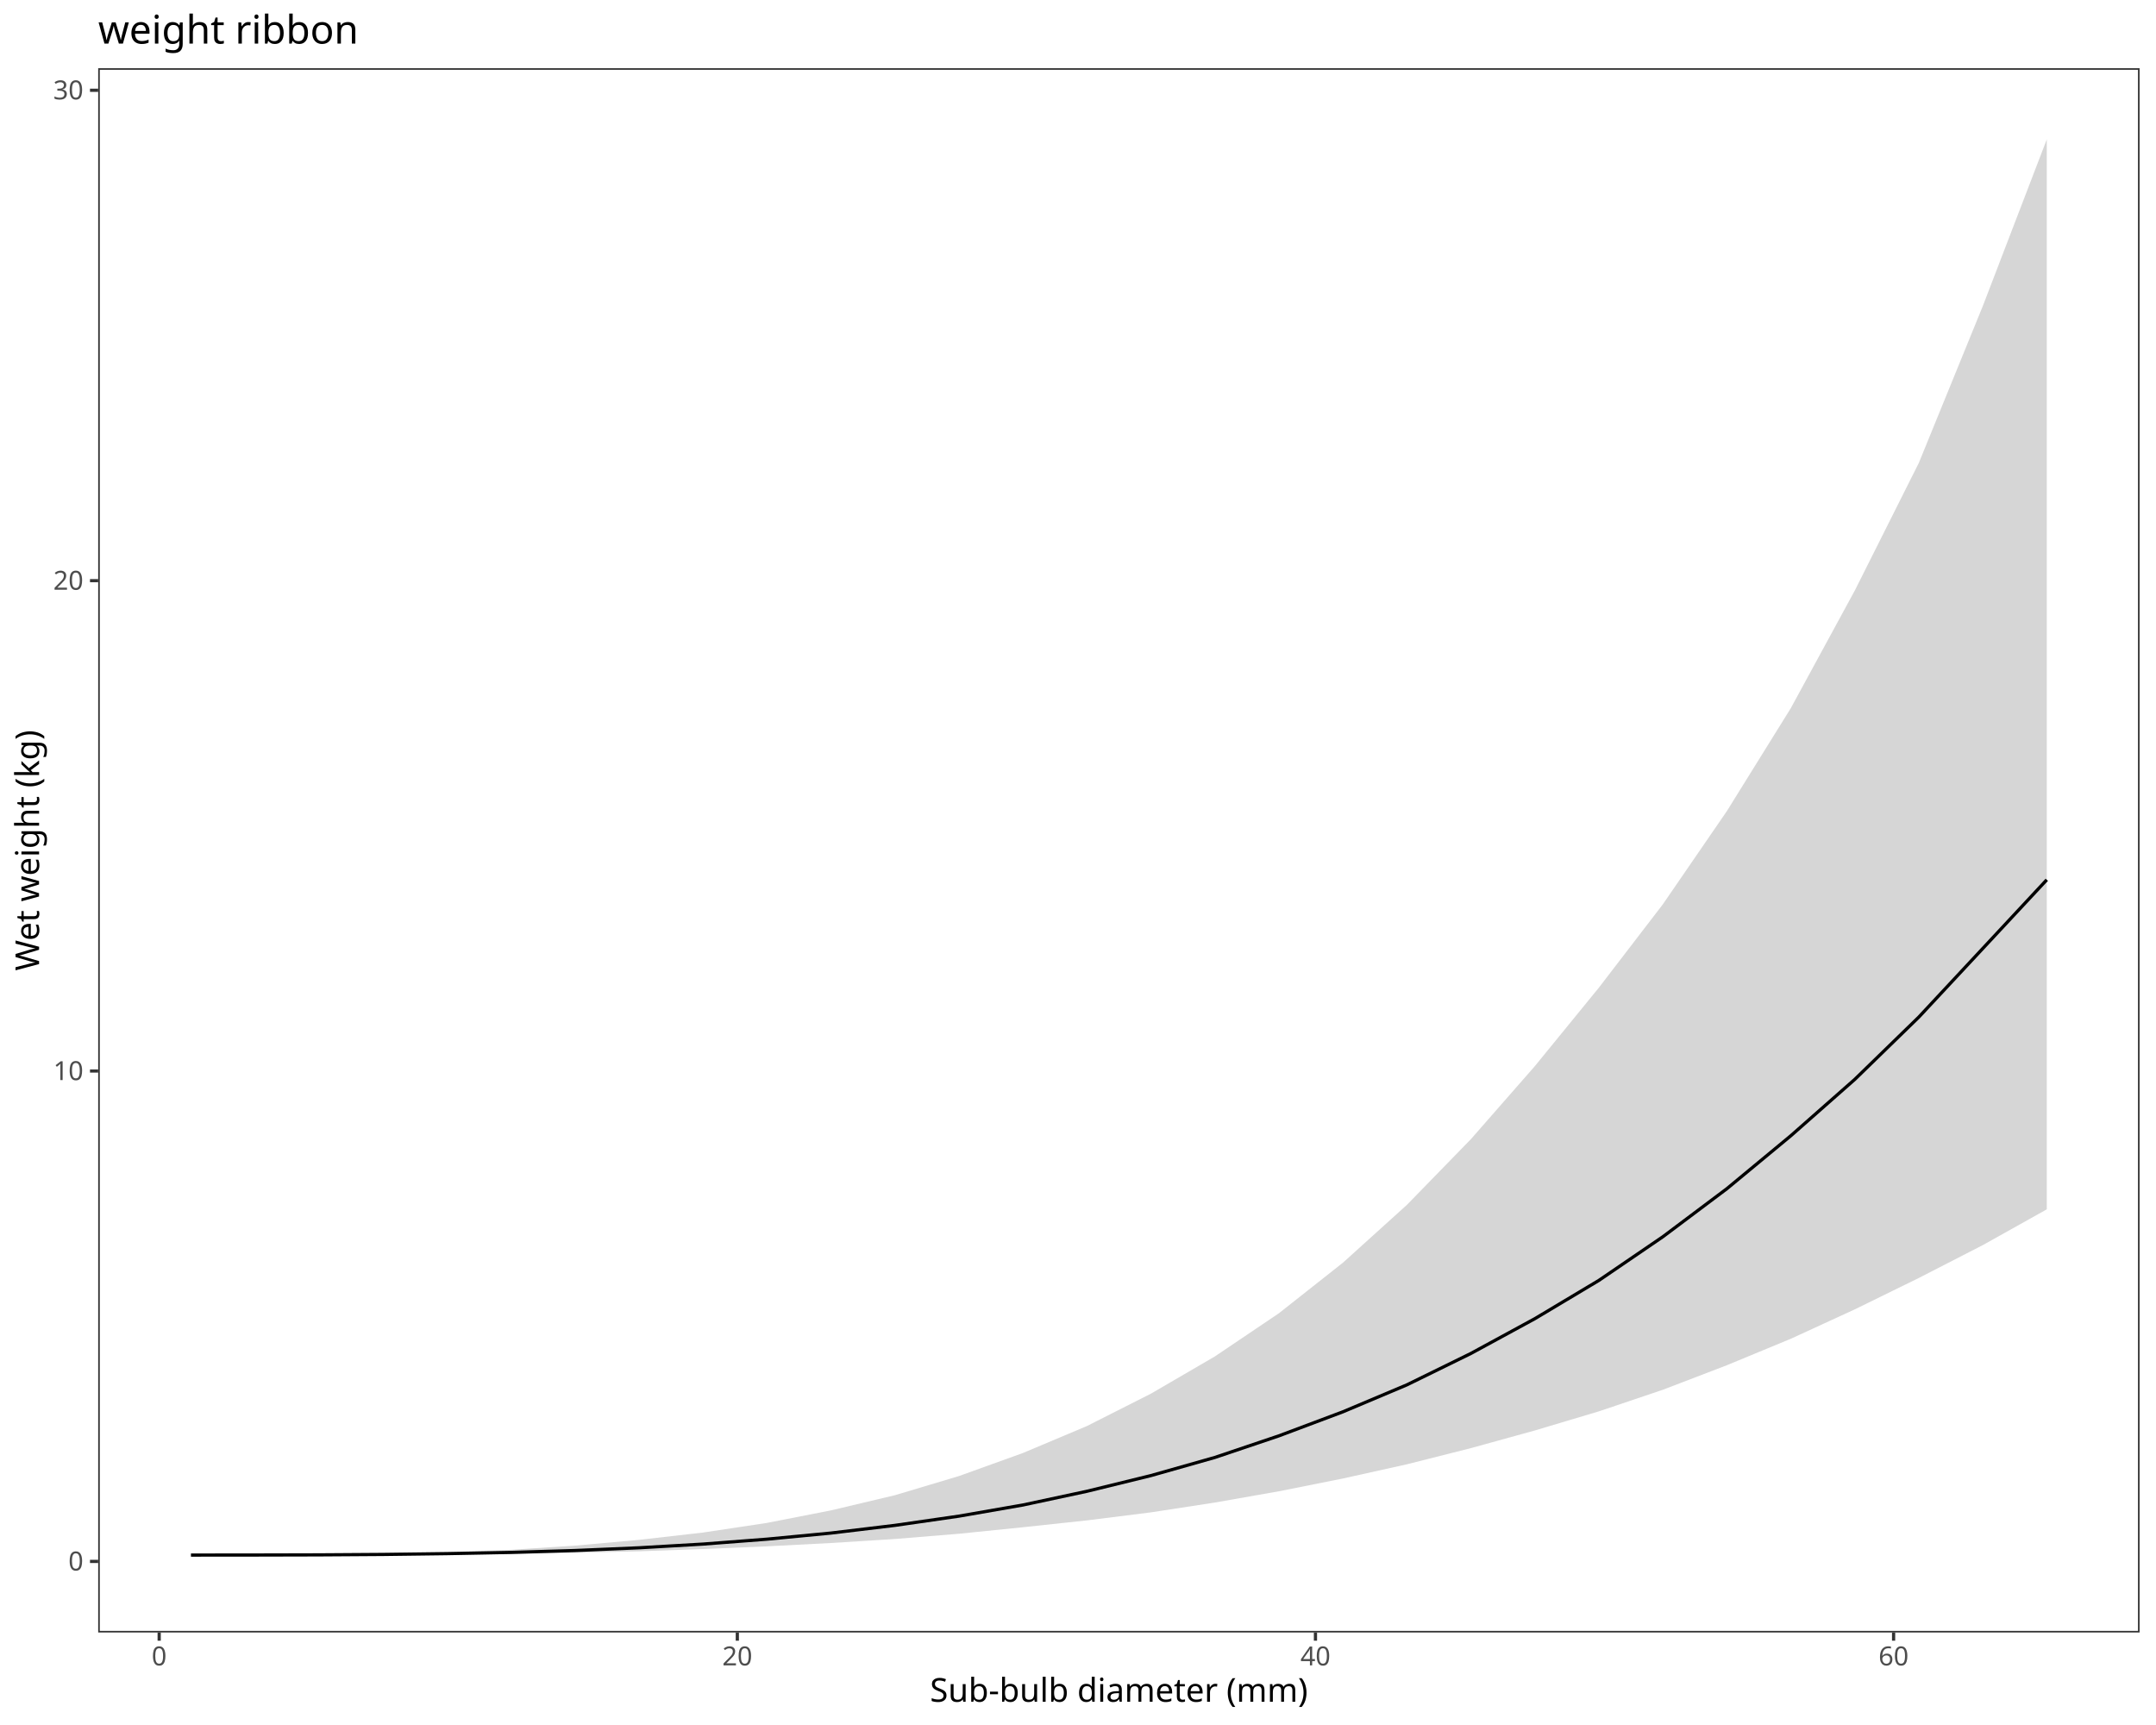
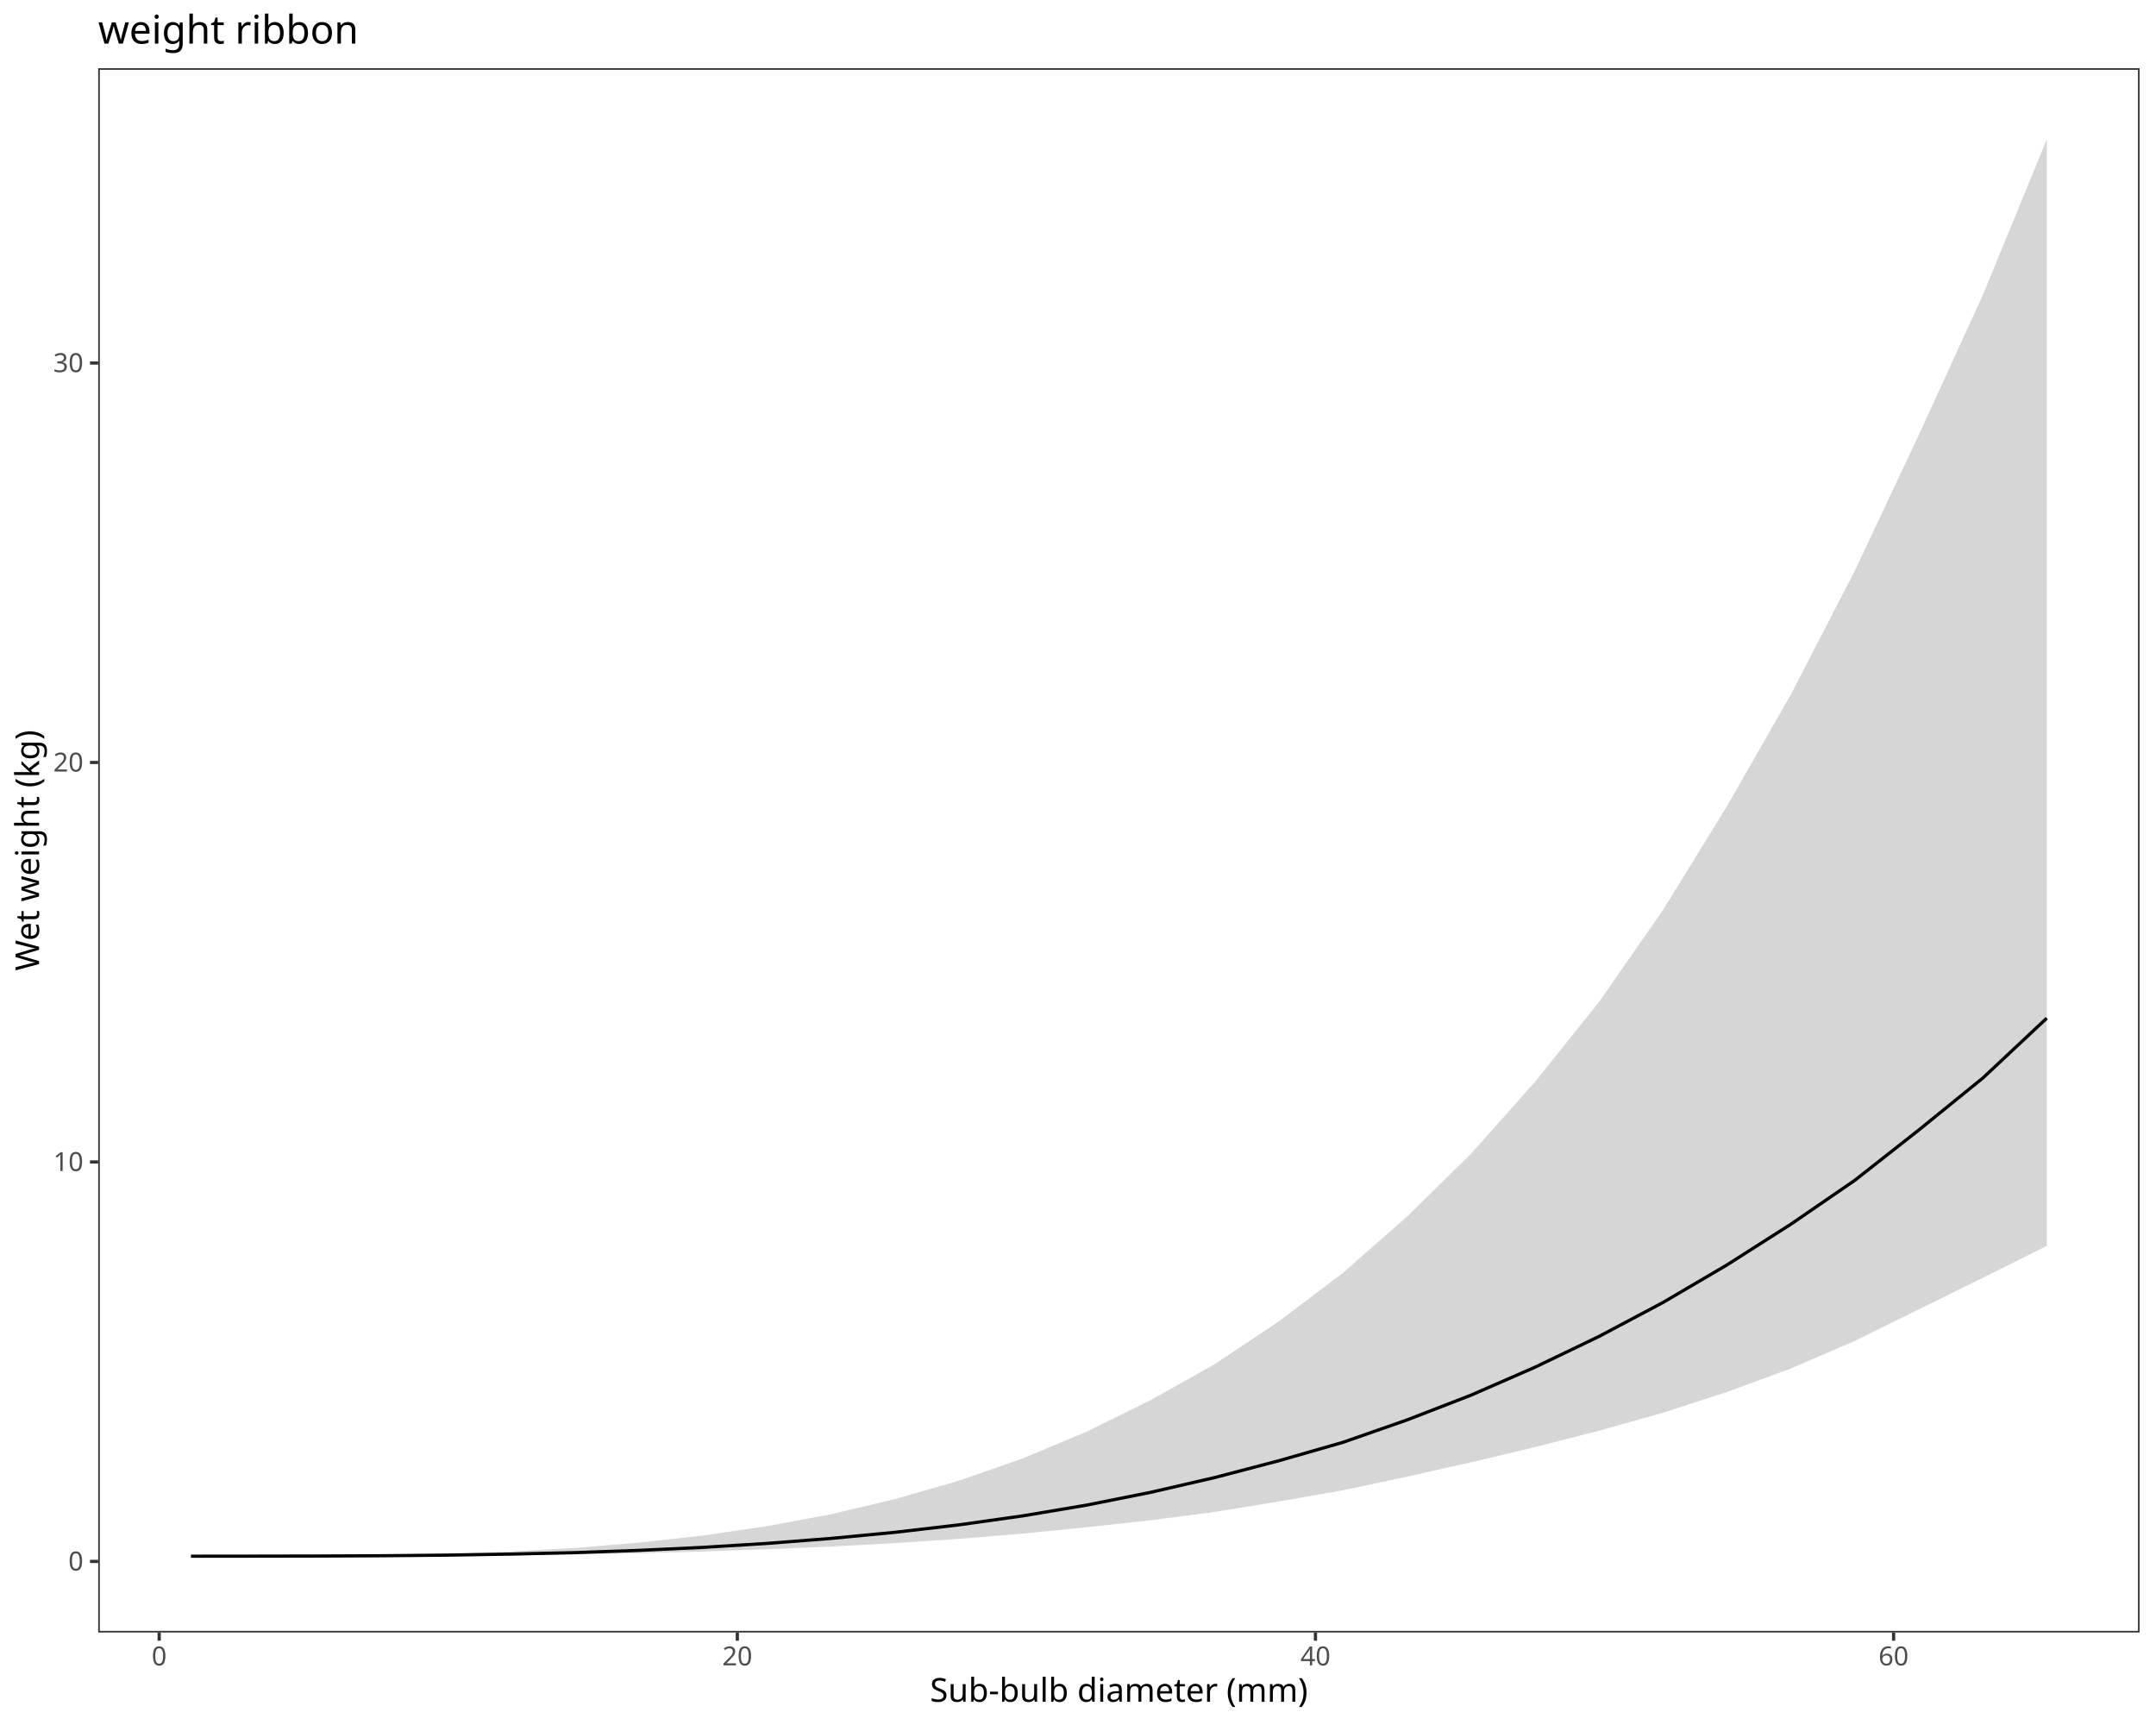
<svg xmlns="http://www.w3.org/2000/svg" class="svglite" data-engine-version="2.0" width="720.00pt" height="576.00pt" viewBox="0 0 720.00 576.00">
  <defs>
    <style type="text/css">
    .svglite line, .svglite polyline, .svglite polygon, .svglite path, .svglite rect, .svglite circle {
      fill: none;
      stroke: #000000;
      stroke-linecap: round;
      stroke-linejoin: round;
      stroke-miterlimit: 10.00;
    }
  </style>
  </defs>
  <rect width="100%" height="100%" style="stroke: none; fill: #FFFFFF;" />
  <defs>
    <clipPath id="cpMC4wMHw3MjAuMDB8MC4wMHw1NzYuMDA=">
      <rect x="0.00" y="0.00" width="720.00" height="576.00" />
    </clipPath>
  </defs>
  <g clip-path="url(#cpMC4wMHw3MjAuMDB8MC4wMHw1NzYuMDA=)">
    <rect x="0.00" y="0.00" width="720.00" height="576.00" style="stroke-width: 1.07; stroke: #FFFFFF; fill: #FFFFFF;" />
  </g>
  <defs>
    <clipPath id="cpMzIuNzl8NzE0LjUyfDIyLjc4fDU0NS4xMQ==">
      <rect x="32.79" y="22.78" width="681.73" height="522.33" />
    </clipPath>
  </defs>
  <g clip-path="url(#cpMzIuNzl8NzE0LjUyfDIyLjc4fDU0NS4xMQ==)">
    <rect x="32.79" y="22.78" width="681.73" height="522.33" style="stroke-width: 1.07; stroke: none; fill: #FFFFFF;" />
-     <polygon points="63.78,518.77 85.15,518.77 106.52,518.72 127.89,518.60 149.26,518.26 170.63,517.49 192.01,516.11 213.38,514.18 234.75,511.74 256.12,508.52 277.49,504.34 298.86,499.27 320.23,492.88 341.60,485.18 362.97,476.18 384.34,465.37 405.71,452.93 427.08,438.52 448.45,421.65 469.83,402.33 491.20,380.39 512.57,355.99 533.94,329.80 555.31,301.96 576.68,270.85 598.05,236.46 619.42,197.17 640.79,154.59 662.16,102.20 683.53,46.53 683.53,403.81 662.16,415.76 640.79,426.73 619.42,437.21 598.05,447.03 576.68,455.87 555.31,464.06 533.94,471.27 512.57,477.65 491.20,483.55 469.83,488.95 448.45,493.70 427.08,497.96 405.71,501.72 384.34,505.00 362.97,507.68 341.60,509.97 320.23,512.14 298.86,513.89 277.49,515.23 256.12,516.34 234.75,517.24 213.38,518.00 192.01,518.49 170.63,518.90 149.26,519.19 127.89,519.42 106.52,519.59 85.15,519.63 63.78,519.67 " style="stroke-width: 0.00; stroke: none; stroke-linecap: butt; fill: #333333; fill-opacity: 0.20;" />
-     <polyline points="63.78,518.77 85.15,518.77 106.52,518.72 127.89,518.60 149.26,518.26 170.63,517.49 192.01,516.11 213.38,514.18 234.75,511.74 256.12,508.52 277.49,504.34 298.86,499.27 320.23,492.88 341.60,485.18 362.97,476.18 384.34,465.37 405.71,452.93 427.08,438.52 448.45,421.65 469.83,402.33 491.20,380.39 512.57,355.99 533.94,329.80 555.31,301.96 576.68,270.85 598.05,236.46 619.42,197.17 640.79,154.59 662.16,102.20 683.53,46.53 " style="stroke-width: 1.07; stroke: none; stroke-linecap: butt;" />
-     <polyline points="683.53,403.81 662.16,415.76 640.79,426.73 619.42,437.21 598.05,447.03 576.68,455.87 555.31,464.06 533.94,471.27 512.57,477.65 491.20,483.55 469.83,488.95 448.45,493.70 427.08,497.96 405.71,501.72 384.34,505.00 362.97,507.68 341.60,509.97 320.23,512.14 298.86,513.89 277.49,515.23 256.12,516.34 234.75,517.24 213.38,518.00 192.01,518.49 170.63,518.90 149.26,519.19 127.89,519.42 106.52,519.59 85.15,519.63 63.78,519.67 " style="stroke-width: 1.07; stroke: none; stroke-linecap: butt;" />
-     <polyline points="63.78,519.26 85.15,519.24 106.52,519.19 127.89,519.05 149.26,518.78 170.63,518.37 192.01,517.74 213.38,516.83 234.75,515.59 256.12,513.95 277.49,511.91 298.86,509.34 320.23,506.26 341.60,502.54 362.97,497.96 384.34,492.72 405.71,486.66 427.08,479.45 448.45,471.43 469.83,462.42 491.20,451.94 512.57,440.32 533.94,427.55 555.31,412.97 576.68,396.93 598.05,379.24 619.42,360.41 640.79,339.62 662.16,316.70 683.53,293.77 " style="stroke-width: 1.07; stroke-linecap: butt;" />
+     <polygon points="63.78,519.25 85.15,519.25 106.52,519.20 127.89,519.09 149.26,518.76 170.63,518.08 192.01,516.88 213.38,515.11 234.75,512.74 256.12,509.61 277.49,505.63 298.86,500.56 320.23,494.43 341.60,486.96 362.97,478.02 384.34,467.48 405.71,455.48 427.08,441.21 448.45,425.07 469.83,406.26 491.20,385.32 512.57,361.31 533.94,334.63 555.31,303.96 576.68,269.28 598.05,231.93 619.42,190.58 640.79,145.23 662.16,98.55 683.53,46.53 683.53,416.00 662.16,426.67 640.79,437.21 619.42,447.74 598.05,456.95 576.68,464.82 555.31,471.75 533.94,477.75 512.57,483.22 491.20,488.29 469.83,493.09 448.45,497.63 427.08,501.36 405.71,504.83 384.34,507.63 362.97,509.95 341.60,512.07 320.23,513.85 298.86,515.26 277.49,516.42 256.12,517.32 234.75,518.05 213.38,518.65 192.01,519.04 170.63,519.34 149.26,519.60 127.89,519.78 106.52,519.90 85.15,519.96 63.78,519.97 " style="stroke-width: 0.00; stroke: none; stroke-linecap: butt; fill: #333333; fill-opacity: 0.20;" />
+     <polyline points="63.78,519.25 85.15,519.25 106.52,519.20 127.89,519.09 149.26,518.76 170.63,518.08 192.01,516.88 213.38,515.11 234.75,512.74 256.12,509.61 277.49,505.63 298.86,500.56 320.23,494.43 341.60,486.96 362.97,478.02 384.34,467.48 405.71,455.48 427.08,441.21 448.45,425.07 469.83,406.26 491.20,385.32 512.57,361.31 533.94,334.63 555.31,303.96 576.68,269.28 598.05,231.93 619.42,190.58 640.79,145.23 662.16,98.55 683.53,46.53 " style="stroke-width: 1.07; stroke: none; stroke-linecap: butt;" />
+     <polyline points="683.53,416.00 662.16,426.67 640.79,437.21 619.42,447.74 598.05,456.95 576.68,464.82 555.31,471.75 533.94,477.75 512.57,483.22 491.20,488.29 469.83,493.09 448.45,497.63 427.08,501.36 405.71,504.83 384.34,507.63 362.97,509.95 341.60,512.07 320.23,513.85 298.86,515.26 277.49,516.42 256.12,517.32 234.75,518.05 213.38,518.65 192.01,519.04 170.63,519.34 149.26,519.60 127.89,519.78 106.52,519.90 85.15,519.96 63.78,519.97 " style="stroke-width: 1.07; stroke: none; stroke-linecap: butt;" />
+     <polyline points="63.78,519.64 85.15,519.62 106.52,519.58 127.89,519.48 149.26,519.28 170.63,518.93 192.01,518.44 213.38,517.69 234.75,516.69 256.12,515.37 277.49,513.70 298.86,511.66 320.23,509.17 341.60,506.16 362.97,502.56 384.34,498.29 405.71,493.36 427.08,487.76 448.45,481.62 469.83,474.15 491.20,465.88 512.57,456.55 533.94,446.28 555.31,434.94 576.68,422.40 598.05,408.79 619.42,394.12 640.79,377.32 662.16,359.98 683.53,339.97 " style="stroke-width: 1.07; stroke-linecap: butt;" />
    <rect x="32.79" y="22.78" width="681.73" height="522.33" style="stroke-width: 1.07; stroke: #333333;" />
  </g>
  <g clip-path="url(#cpMC4wMHw3MjAuMDB8MC4wMHw1NzYuMDA=)">
    <text x="27.86" y="524.40" text-anchor="end" style="font-size: 8.80px; fill: #4D4D4D; font-family: sans;" textLength="4.89px" lengthAdjust="spacingAndGlyphs">0</text>
-     <text x="27.86" y="360.66" text-anchor="end" style="font-size: 8.80px; fill: #4D4D4D; font-family: sans;" textLength="9.79px" lengthAdjust="spacingAndGlyphs">10</text>
-     <text x="27.86" y="196.92" text-anchor="end" style="font-size: 8.80px; fill: #4D4D4D; font-family: sans;" textLength="9.79px" lengthAdjust="spacingAndGlyphs">20</text>
-     <text x="27.86" y="33.18" text-anchor="end" style="font-size: 8.80px; fill: #4D4D4D; font-family: sans;" textLength="9.79px" lengthAdjust="spacingAndGlyphs">30</text>
+     <text x="27.86" y="391.02" text-anchor="end" style="font-size: 8.80px; fill: #4D4D4D; font-family: sans;" textLength="9.79px" lengthAdjust="spacingAndGlyphs">10</text>
+     <text x="27.86" y="257.63" text-anchor="end" style="font-size: 8.80px; fill: #4D4D4D; font-family: sans;" textLength="9.79px" lengthAdjust="spacingAndGlyphs">20</text>
+     <text x="27.86" y="124.25" text-anchor="end" style="font-size: 8.80px; fill: #4D4D4D; font-family: sans;" textLength="9.79px" lengthAdjust="spacingAndGlyphs">30</text>
    <polyline points="30.05,521.37 32.79,521.37 " style="stroke-width: 1.07; stroke: #333333; stroke-linecap: butt;" />
-     <polyline points="30.05,357.63 32.79,357.63 " style="stroke-width: 1.07; stroke: #333333; stroke-linecap: butt;" />
-     <polyline points="30.05,193.89 32.79,193.89 " style="stroke-width: 1.07; stroke: #333333; stroke-linecap: butt;" />
-     <polyline points="30.05,30.15 32.79,30.15 " style="stroke-width: 1.07; stroke: #333333; stroke-linecap: butt;" />
+     <polyline points="30.05,387.99 32.79,387.99 " style="stroke-width: 1.07; stroke: #333333; stroke-linecap: butt;" />
+     <polyline points="30.05,254.60 32.79,254.60 " style="stroke-width: 1.07; stroke: #333333; stroke-linecap: butt;" />
+     <polyline points="30.05,121.22 32.79,121.22 " style="stroke-width: 1.07; stroke: #333333; stroke-linecap: butt;" />
    <polyline points="53.16,547.85 53.16,545.11 " style="stroke-width: 1.07; stroke: #333333; stroke-linecap: butt;" />
    <polyline points="246.23,547.85 246.23,545.11 " style="stroke-width: 1.07; stroke: #333333; stroke-linecap: butt;" />
    <polyline points="439.30,547.85 439.30,545.11 " style="stroke-width: 1.07; stroke: #333333; stroke-linecap: butt;" />
    <polyline points="632.37,547.85 632.37,545.11 " style="stroke-width: 1.07; stroke: #333333; stroke-linecap: butt;" />
    <text x="53.16" y="556.10" text-anchor="middle" style="font-size: 8.80px; fill: #4D4D4D; font-family: sans;" textLength="4.89px" lengthAdjust="spacingAndGlyphs">0</text>
    <text x="246.23" y="556.10" text-anchor="middle" style="font-size: 8.80px; fill: #4D4D4D; font-family: sans;" textLength="9.79px" lengthAdjust="spacingAndGlyphs">20</text>
    <text x="439.30" y="556.10" text-anchor="middle" style="font-size: 8.80px; fill: #4D4D4D; font-family: sans;" textLength="9.79px" lengthAdjust="spacingAndGlyphs">40</text>
    <text x="632.37" y="556.10" text-anchor="middle" style="font-size: 8.80px; fill: #4D4D4D; font-family: sans;" textLength="9.79px" lengthAdjust="spacingAndGlyphs">60</text>
    <text x="373.66" y="568.24" text-anchor="middle" style="font-size: 11.00px; font-family: sans;" textLength="118.61px" lengthAdjust="spacingAndGlyphs">Sub-bulb diameter (mm)</text>
    <text transform="translate(13.05,283.95) rotate(-90)" text-anchor="middle" style="font-size: 11.00px; font-family: sans;" textLength="76.41px" lengthAdjust="spacingAndGlyphs">Wet weight (kg)</text>
    <text x="32.79" y="14.56" style="font-size: 13.20px; font-family: sans;" textLength="78.52px" lengthAdjust="spacingAndGlyphs">weight ribbon</text>
  </g>
</svg>
